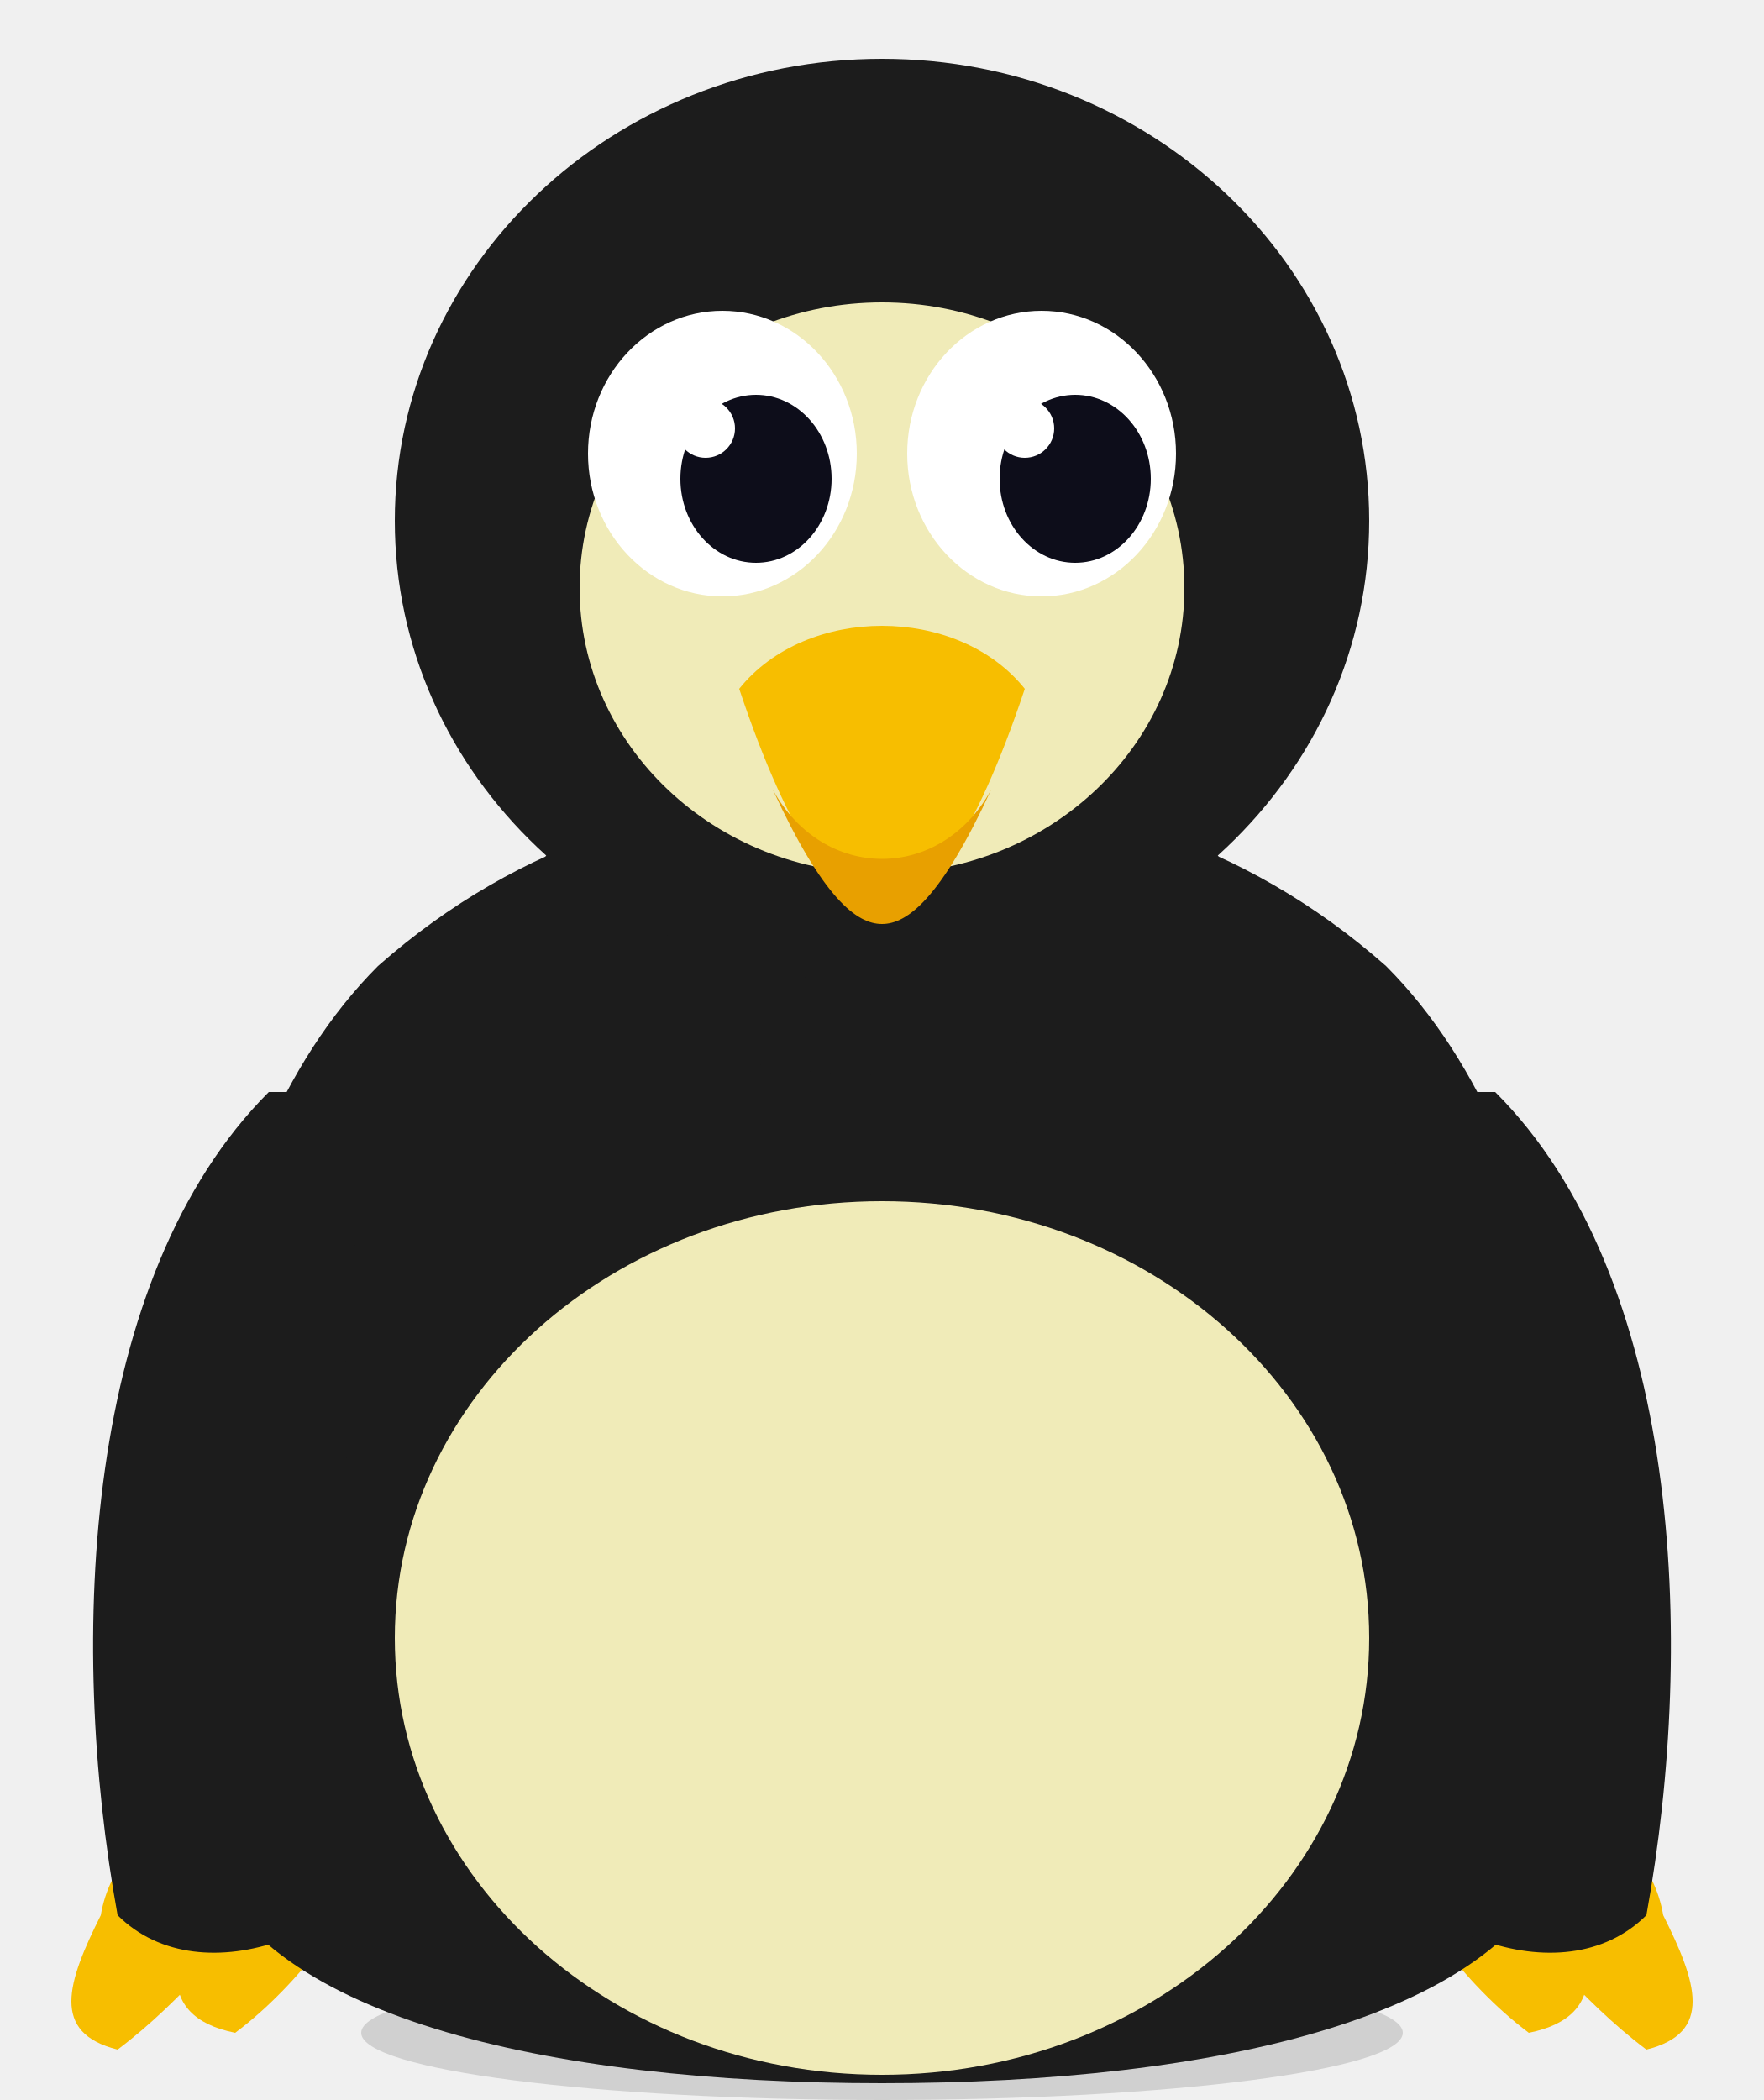
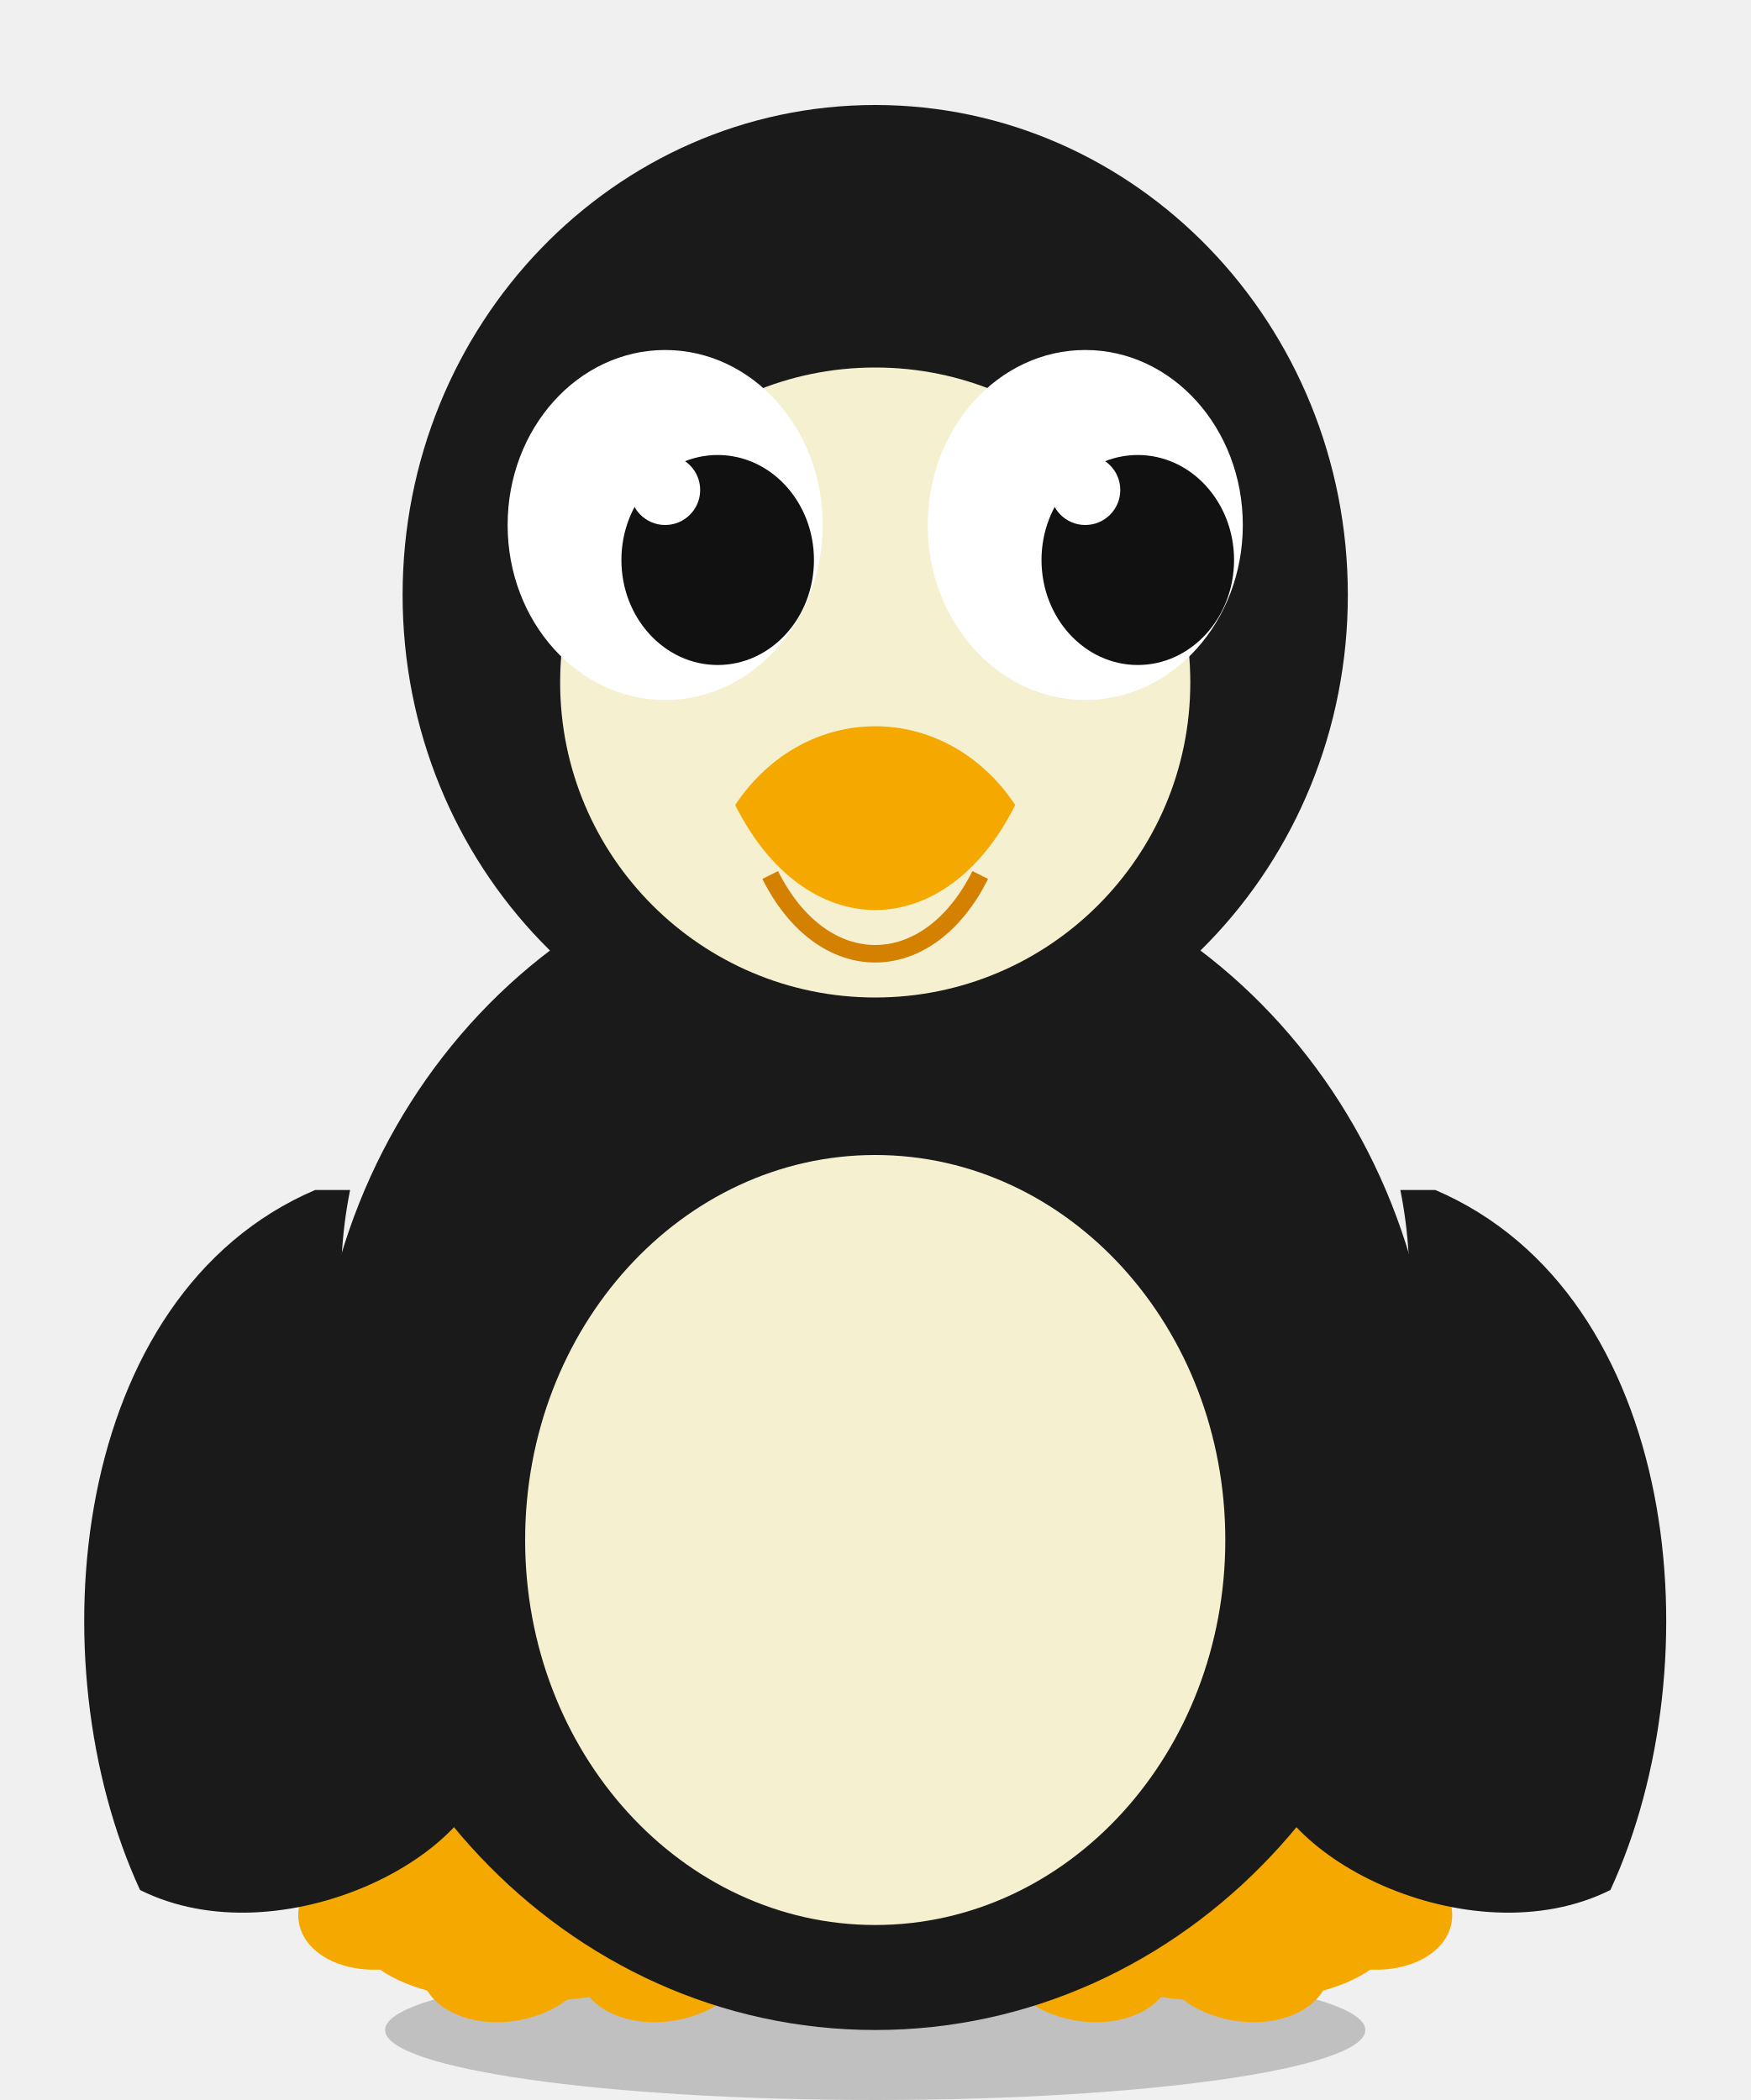
- <svg xmlns="http://www.w3.org/2000/svg" viewBox="0 0 210 250">
-   <ellipse cx="105" cy="242" rx="62" ry="8" fill="#00000022" />
-   <path d="M55 215 C30 208 14 216 12 228 C16 238 52 234 72 226Z" fill="#f7be00" />
-   <path d="M12 228 C8 236 6 242 14 244 C22 238 28 230 34 224Z" fill="#f7be00" />
-   <path d="M26 222 C20 232 18 240 28 242 C36 236 42 227 46 220Z" fill="#f7be00" />
-   <path d="M155 215 C180 208 196 216 198 228 C194 238 158 234 138 226Z" fill="#f7be00" />
-   <path d="M198 228 C202 236 204 242 196 244 C188 238 182 230 176 224Z" fill="#f7be00" />
-   <path d="M184 222 C190 232 192 240 182 242 C174 236 168 227 164 220Z" fill="#f7be00" />
-   <path d="M45 115 C22 138 18 185 24 220 C30 240 65 248 105 248 C145 248 180 240 186 220 C192 185 188 138 165 115 C148 100 128 94 105 94 C82 94 62 100 45 115Z" fill="#1c1c1c" />
-   <path d="M32 130 C10 152 8 195 14 228 C24 238 44 230 50 216 C40 188 38 158 46 130Z" fill="#1c1c1c" />
-   <path d="M178 130 C200 152 202 195 196 228 C186 238 166 230 160 216 C170 188 172 158 164 130Z" fill="#1c1c1c" />
-   <ellipse cx="105" cy="195" rx="58" ry="52" fill="#f0ebb8" />
-   <ellipse cx="105" cy="108" rx="42" ry="20" fill="#1c1c1c" />
-   <ellipse cx="105" cy="62" rx="58" ry="55" fill="#1c1c1c" />
-   <ellipse cx="105" cy="70" rx="36" ry="34" fill="#f0ebb8" />
-   <ellipse cx="86" cy="54" rx="16" ry="17" fill="white" />
-   <ellipse cx="124" cy="54" rx="16" ry="17" fill="white" />
-   <ellipse cx="90" cy="57" rx="9" ry="10" fill="#0d0d1a" />
-   <ellipse cx="128" cy="57" rx="9" ry="10" fill="#0d0d1a" />
-   <circle cx="84" cy="51" r="3.5" fill="white" />
-   <circle cx="122" cy="51" r="3.5" fill="white" />
-   <path d="M88 82 C96 72 114 72 122 82 C116 100 110 108 105 109 C100 108 94 100 88 82Z" fill="#f7be00" />
-   <path d="M92 94 C98 105 112 105 118 94 C112 107 108 110 105 110 C102 110 98 107 92 94Z" fill="#e8a000" />
+ <svg xmlns="http://www.w3.org/2000/svg" viewBox="0 0 100 120">
+   <ellipse cx="50" cy="116" rx="28" ry="4" fill="#00000033" />
+   <ellipse cx="34" cy="108" rx="14" ry="6" fill="#f5a800" transform="rotate(-10 34 108)" />
+   <ellipse cx="66" cy="108" rx="14" ry="6" fill="#f5a800" transform="rotate(10 66 108)" />
+   <ellipse cx="22" cy="109" rx="5" ry="3.5" fill="#f5a800" transform="rotate(-10 22 109)" />
+   <ellipse cx="29" cy="112" rx="5" ry="3.5" fill="#f5a800" transform="rotate(-10 29 112)" />
+   <ellipse cx="38" cy="112" rx="5" ry="3.5" fill="#f5a800" transform="rotate(-10 38 112)" />
+   <ellipse cx="78" cy="109" rx="5" ry="3.5" fill="#f5a800" transform="rotate(10 78 109)" />
+   <ellipse cx="71" cy="112" rx="5" ry="3.5" fill="#f5a800" transform="rotate(10 71 112)" />
+   <ellipse cx="62" cy="112" rx="5" ry="3.5" fill="#f5a800" transform="rotate(10 62 112)" />
+   <ellipse cx="50" cy="82" rx="32" ry="34" fill="#1a1a1a" />
+   <path d="M18 68 C4 74 2 95 8 108 C16 112 28 106 28 100 C22 88 18 78 20 68Z" fill="#1a1a1a" />
+   <path d="M82 68 C96 74 98 95 92 108 C84 112 72 106 72 100 C78 88 82 78 80 68Z" fill="#1a1a1a" />
+   <ellipse cx="50" cy="88" rx="20" ry="22" fill="#f5f0d0" />
+   <ellipse cx="50" cy="52" rx="19" ry="8" fill="#1a1a1a" />
+   <ellipse cx="50" cy="34" rx="27" ry="28" fill="#1a1a1a" />
+   <ellipse cx="50" cy="39" rx="18" ry="18" fill="#f5f0d0" />
+   <ellipse cx="38" cy="30" rx="9" ry="10" fill="white" />
+   <ellipse cx="62" cy="30" rx="9" ry="10" fill="white" />
+   <ellipse cx="41" cy="32" rx="5.5" ry="6" fill="#111" />
+   <ellipse cx="65" cy="32" rx="5.5" ry="6" fill="#111" />
+   <circle cx="38" cy="28" r="2" fill="white" />
+   <circle cx="62" cy="28" r="2" fill="white" />
+   <path d="M42 46 C46 40 54 40 58 46 C54 54 46 54 42 46Z" fill="#f5a800" />
+   <path d="M44 50 C47 56 53 56 56 50" stroke="#d48000" stroke-width="1" fill="none" />
</svg>
